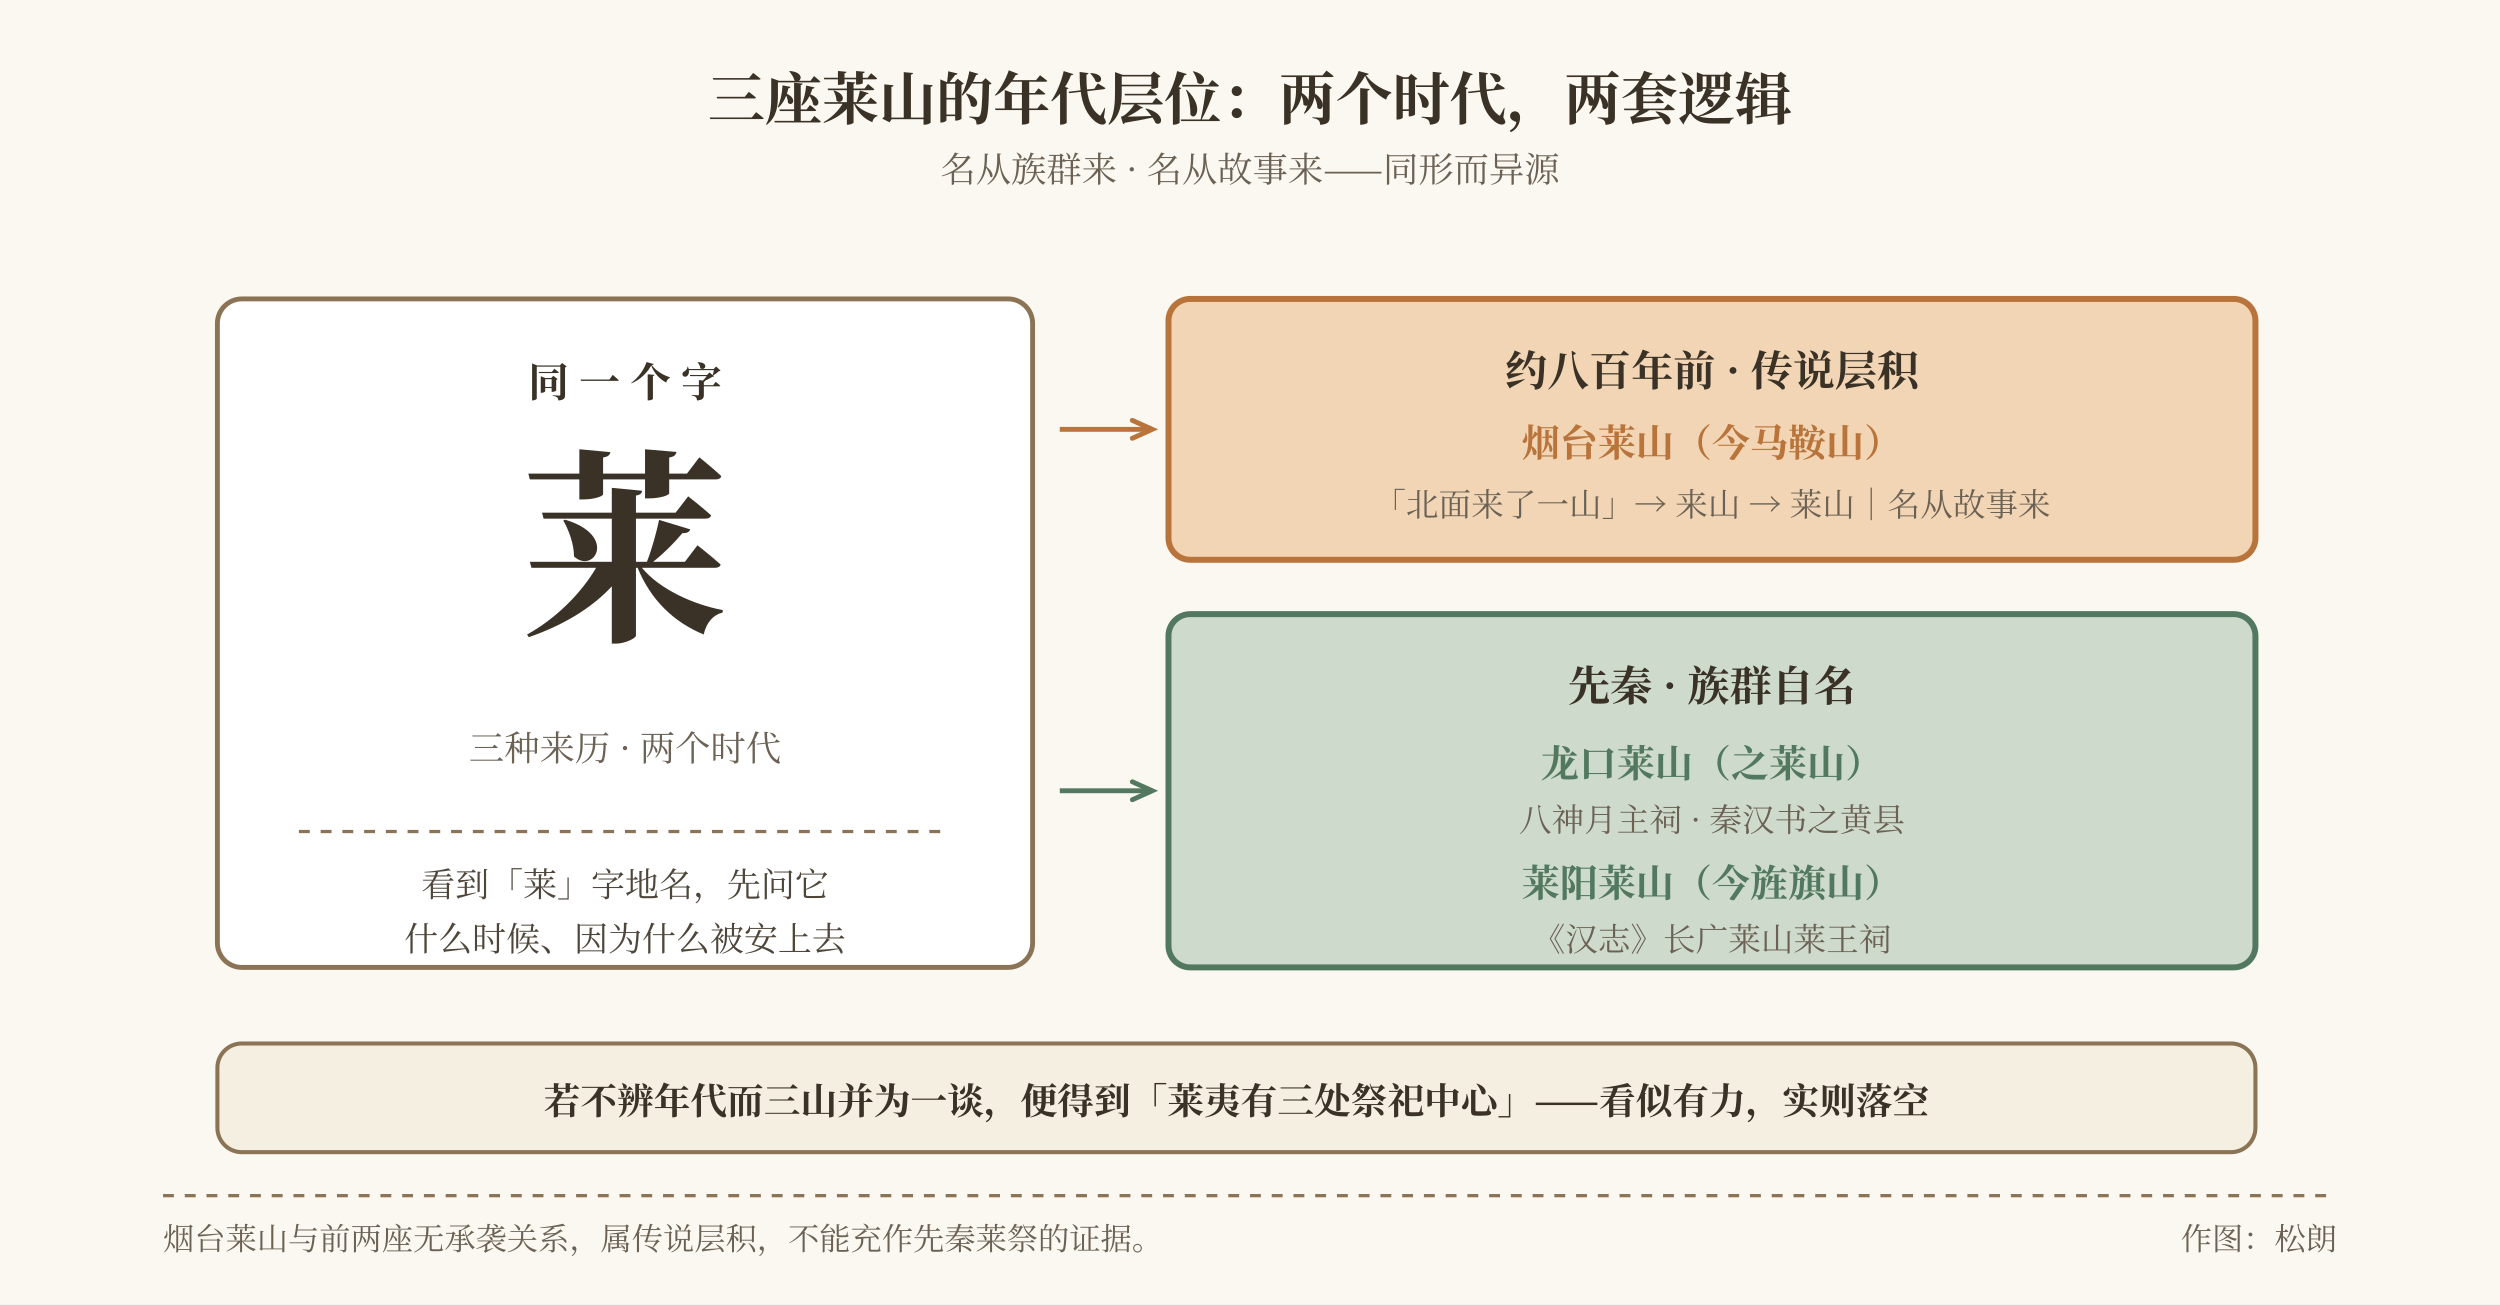
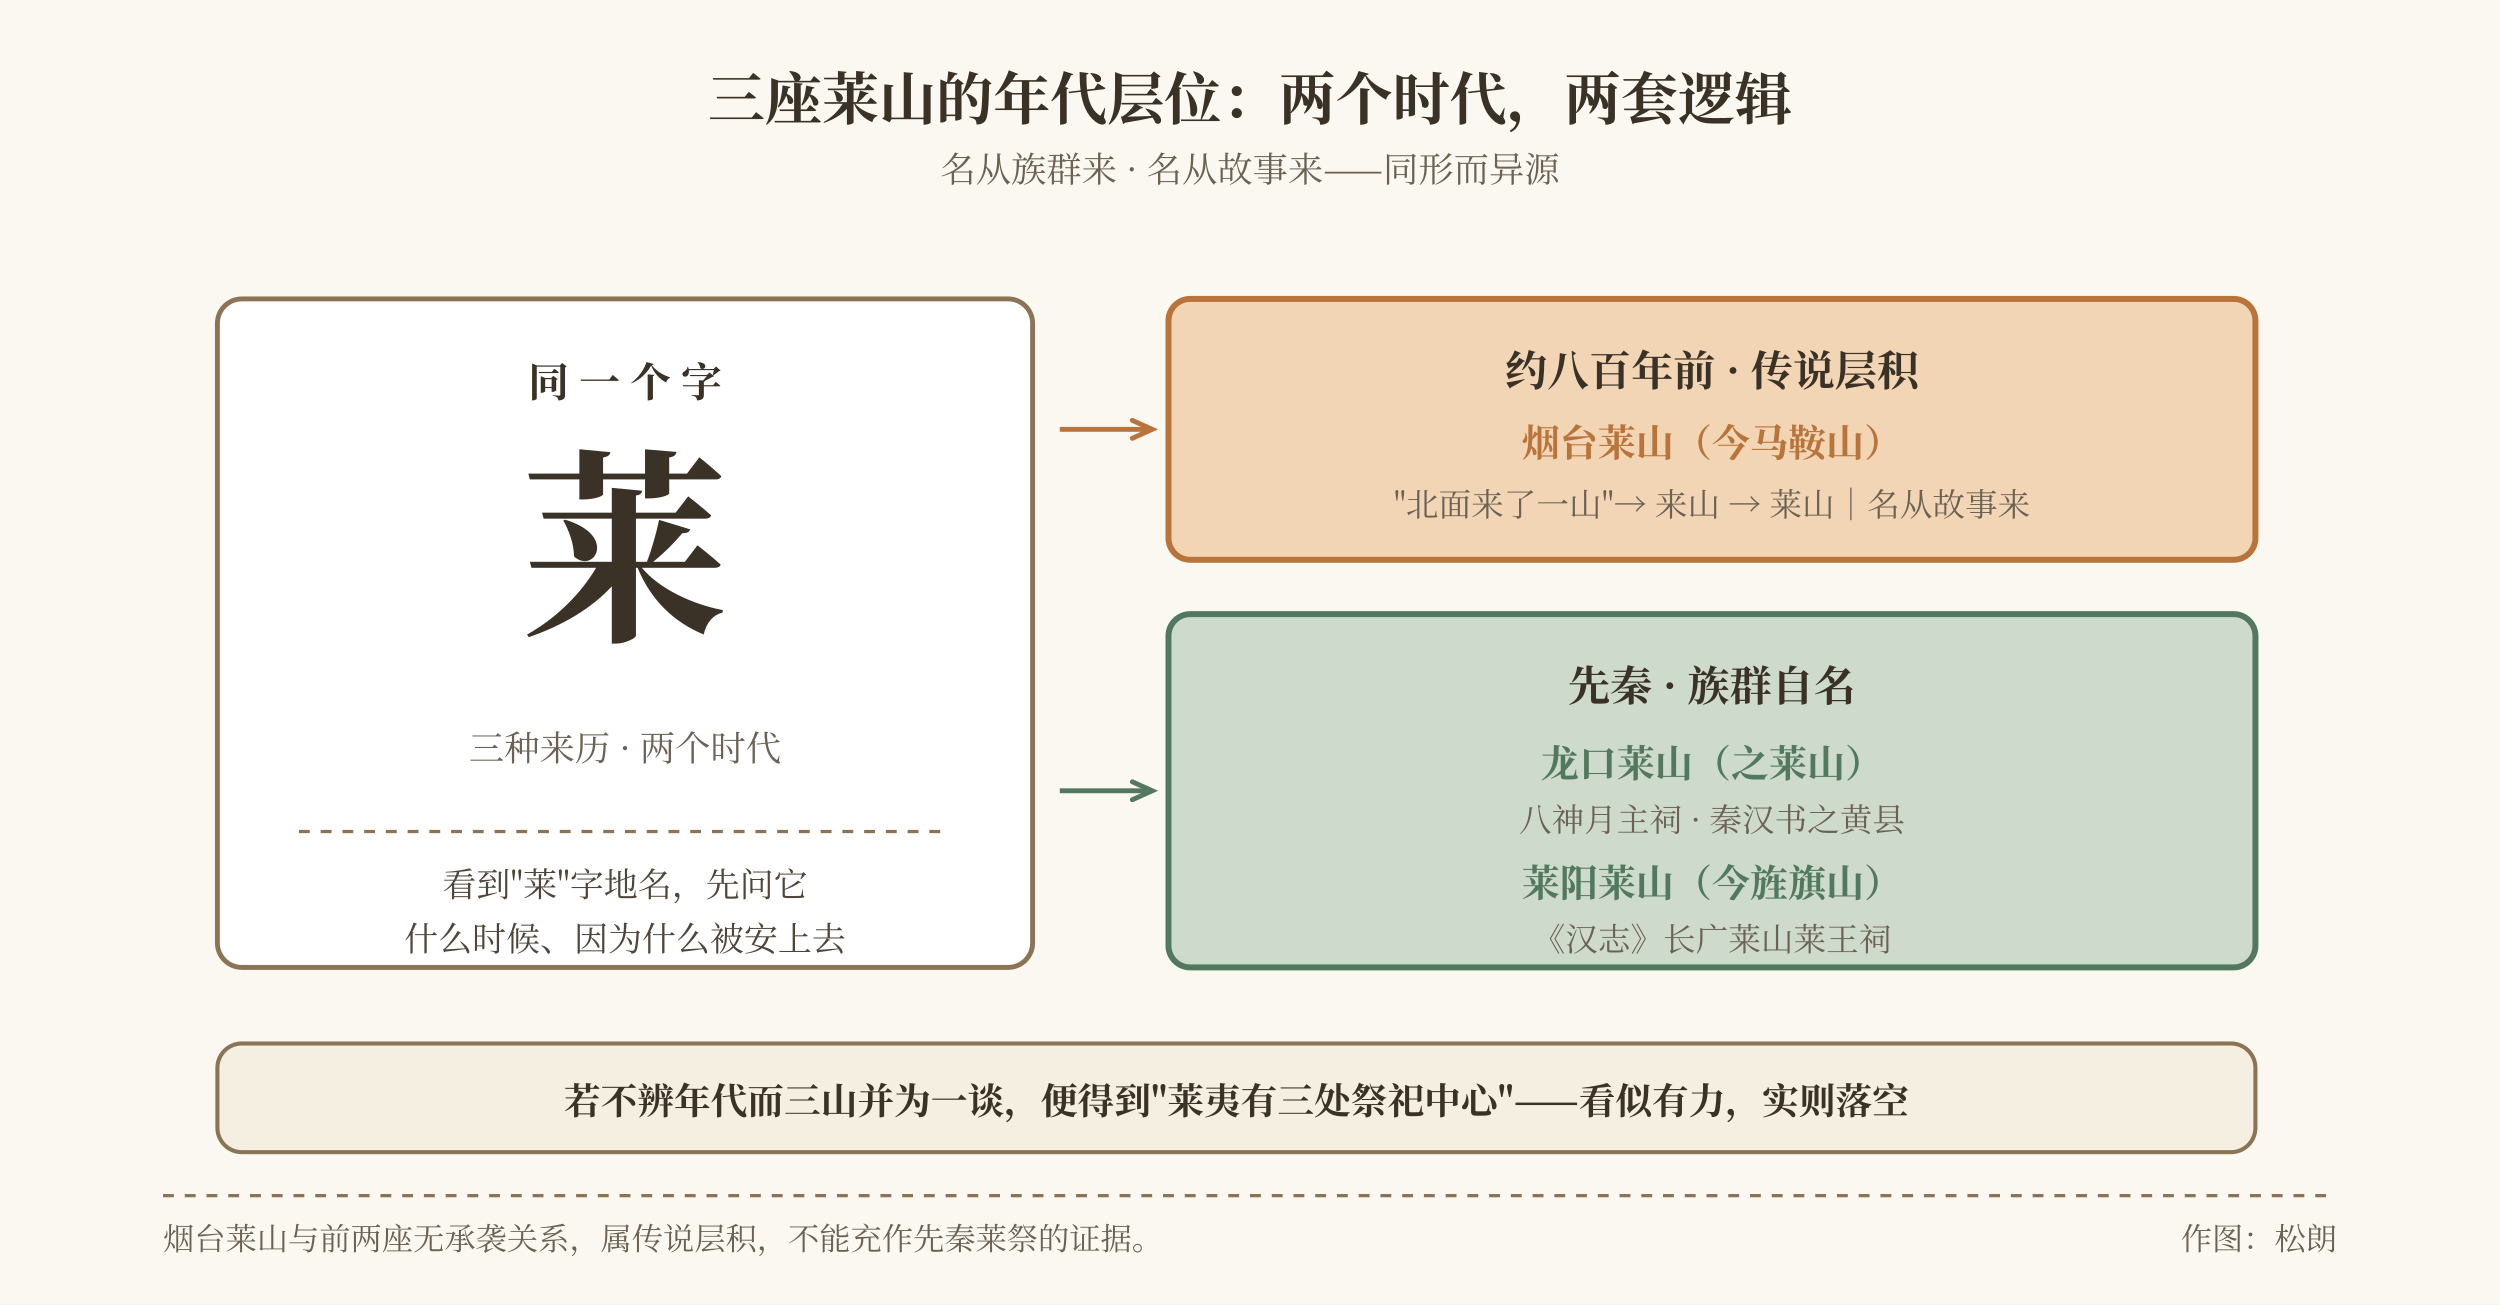
<svg xmlns="http://www.w3.org/2000/svg" viewBox="0 0 920 480" font-family="'Source Han Serif SC','Noto Serif CJK SC','Songti SC',SimSun,'宋体',serif">
  <defs>
    <marker id="ah" markerWidth="9" markerHeight="9" refX="7" refY="3.2" orient="auto">
      <path d="M0,0 L7,3.2 L0,6.4 z" fill="#8B7355" />
    </marker>
  </defs>
  <rect width="920" height="480" fill="#FBF8F1" />
  <text x="460" y="44" font-size="21" font-weight="bold" fill="#3A3226" text-anchor="middle">三座莱山的年代层位：两个时代，两套逻辑</text>
  <text x="460" y="67" font-size="13" fill="#6B6255" text-anchor="middle">名从族群来 · 名从故事来——同形而异源</text>
  <rect x="430" y="110" width="400" height="96" rx="8" fill="#E5A55F" fill-opacity="0.42" stroke="#B8743A" stroke-width="2.2" />
  <text x="630" y="142" font-size="15.5" font-weight="bold" fill="#3A3226" text-anchor="middle">约八百年前 · 传说层积</text>
  <text x="630" y="168" font-size="14" font-weight="bold" fill="#B8743A" text-anchor="middle">烟台莱山（今马鞍山）</text>
-   <text x="630" y="190" font-size="12" fill="#6B6255" text-anchor="middle">「北面来了一山」→ 来山 → 莱山｜名从故事来</text>
+   <text x="630" y="190" font-size="12" fill="#6B6255" text-anchor="middle">"北面来了一山"→ 来山 → 莱山｜名从故事来</text>
  <rect x="430" y="226" width="400" height="130" rx="8" fill="#8FB39A" fill-opacity="0.42" stroke="#52795F" stroke-width="2.2" />
  <text x="630" y="258" font-size="15.5" font-weight="bold" fill="#3A3226" text-anchor="middle">先秦 · 族群自名</text>
  <text x="630" y="286" font-size="14" font-weight="bold" fill="#52795F" text-anchor="middle">龙口莱山（之莱山）</text>
  <text x="630" y="306" font-size="12" fill="#6B6255" text-anchor="middle">八神月主祠 · 秦汉书之黄县</text>
  <text x="630" y="330" font-size="14" font-weight="bold" fill="#52795F" text-anchor="middle">莱阳莱山（今旌旗山）</text>
  <text x="630" y="350" font-size="12" fill="#6B6255" text-anchor="middle">《汉志》长广莱山莱王祠</text>
  <rect x="80" y="110" width="300" height="246" rx="9" fill="#FFFFFF" stroke="#8B7355" stroke-width="1.8" />
  <text x="230" y="146" font-size="15" font-weight="bold" fill="#3A3226" text-anchor="middle">同 一 个 字</text>
  <text x="230" y="230" font-size="76" font-weight="bold" fill="#3A3226" text-anchor="middle">莱</text>
  <text x="230" y="280" font-size="13" fill="#6B6255" text-anchor="middle">三种来历 · 两个时代</text>
  <path d="M110,306 L350,306" stroke="#8B7355" stroke-width="1.2" stroke-dasharray="4 4" fill="none" />
-   <text x="230" y="330" font-size="12.5" fill="#4E463A" text-anchor="middle">看到「莱」字地名，先问它</text>
+   <text x="230" y="330" font-size="12.5" fill="#4E463A" text-anchor="middle">看到"莱"字地名，先问它</text>
  <text x="230" y="350" font-size="12.5" fill="#4E463A" text-anchor="middle">什么时候、因为什么被安上去</text>
  <path d="M390,158 L424,158" stroke="#B8743A" stroke-width="1.8" fill="none" />
  <path d="M416.7,161.3 L424,158 L416.7,154.7" stroke="#B8743A" stroke-width="1.8" fill="none" stroke-linecap="round" />
  <path d="M390,291 L424,291" stroke="#52795F" stroke-width="1.8" fill="none" />
  <path d="M416.7,294.3 L424,291 L416.7,287.7" stroke="#52795F" stroke-width="1.8" fill="none" stroke-linecap="round" />
  <rect x="80" y="384" width="750" height="40" rx="9" fill="#EFE6CE" fill-opacity="0.45" stroke="#8B7355" stroke-width="1.5" />
-   <text x="455" y="410" font-size="13.5" font-weight="bold" fill="#3A3226" text-anchor="middle">若不辨年代而三山并为一谈，便得到「莱夷有三处祭祀中心」——看似有力，实则落空</text>
+   <text x="455" y="410" font-size="13.5" font-weight="bold" fill="#3A3226" text-anchor="middle">若不辨年代而三山并为一谈，便得到"莱夷有三处祭祀中心"——看似有力，实则落空</text>
  <path d="M60,440 L860,440" stroke="#8B7355" stroke-width="1.2" stroke-dasharray="4 4" fill="none" />
  <text x="60" y="460" font-size="11.5" fill="#6B6255" text-anchor="start">烟台莱山与前两座无承袭关系，属传说层积，不能充作先秦莱祭的证据。</text>
  <text x="860" y="460" font-size="11.5" fill="#6B6255" text-anchor="end">作图：松朗</text>
</svg>
